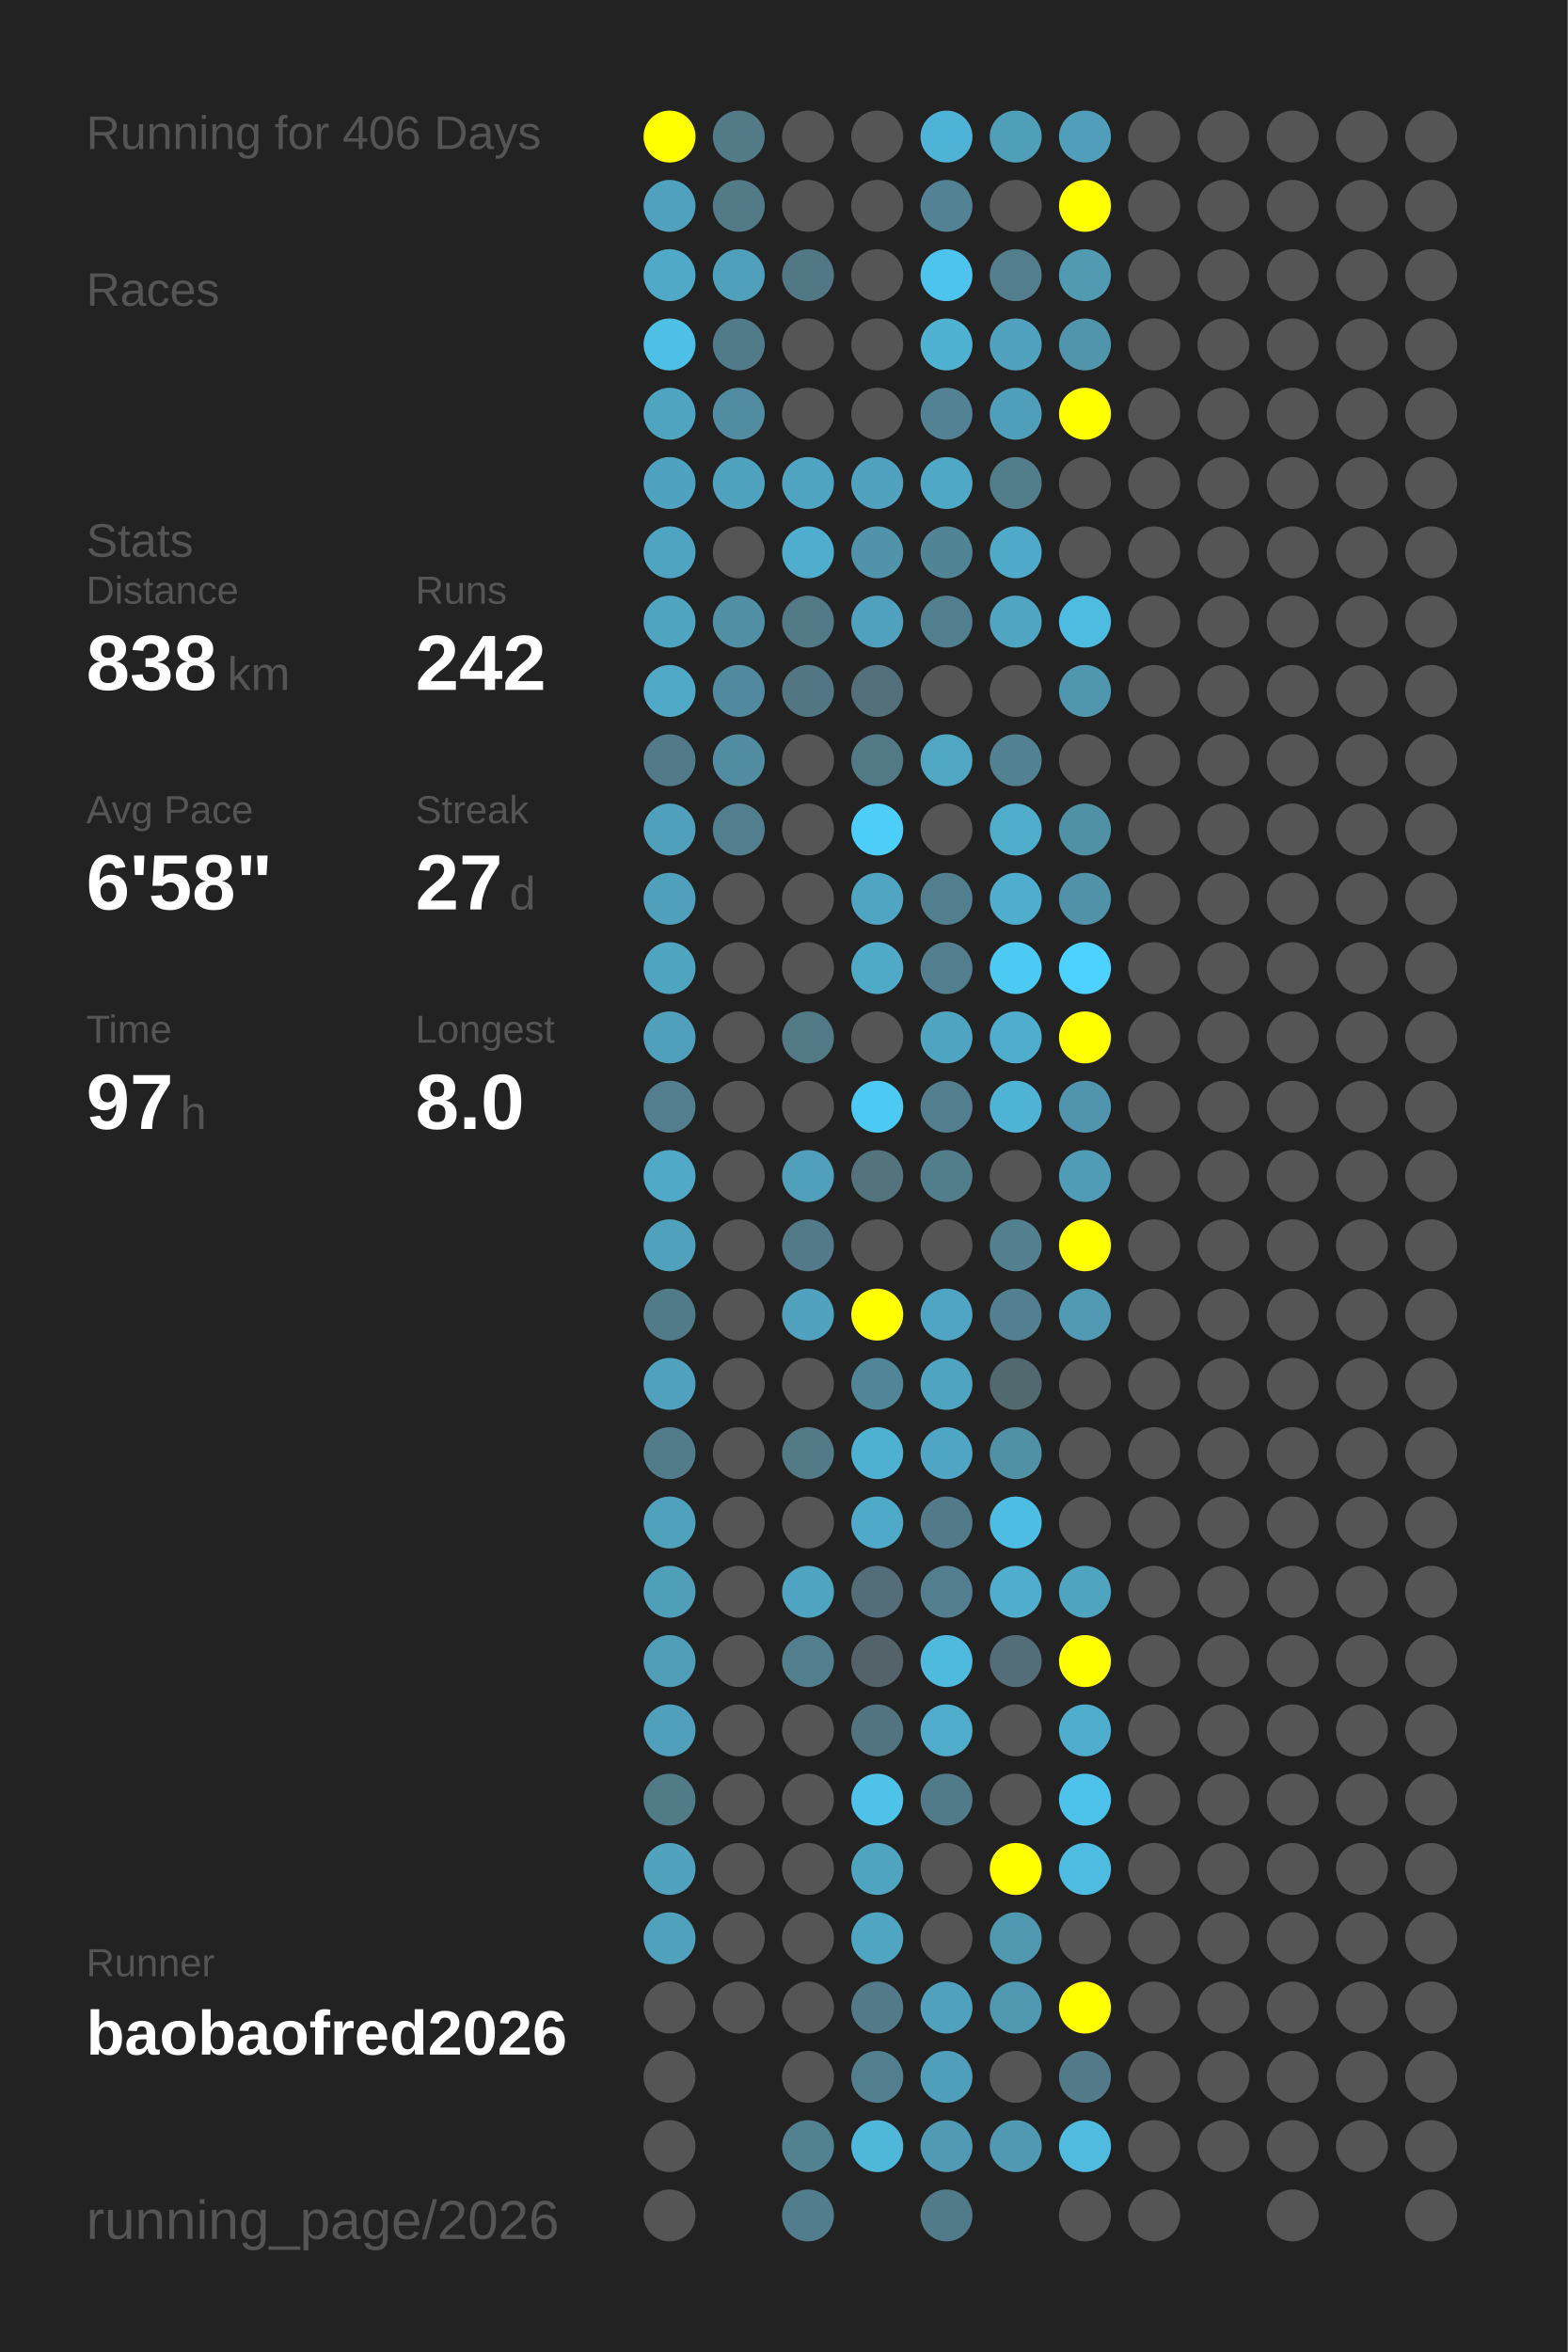
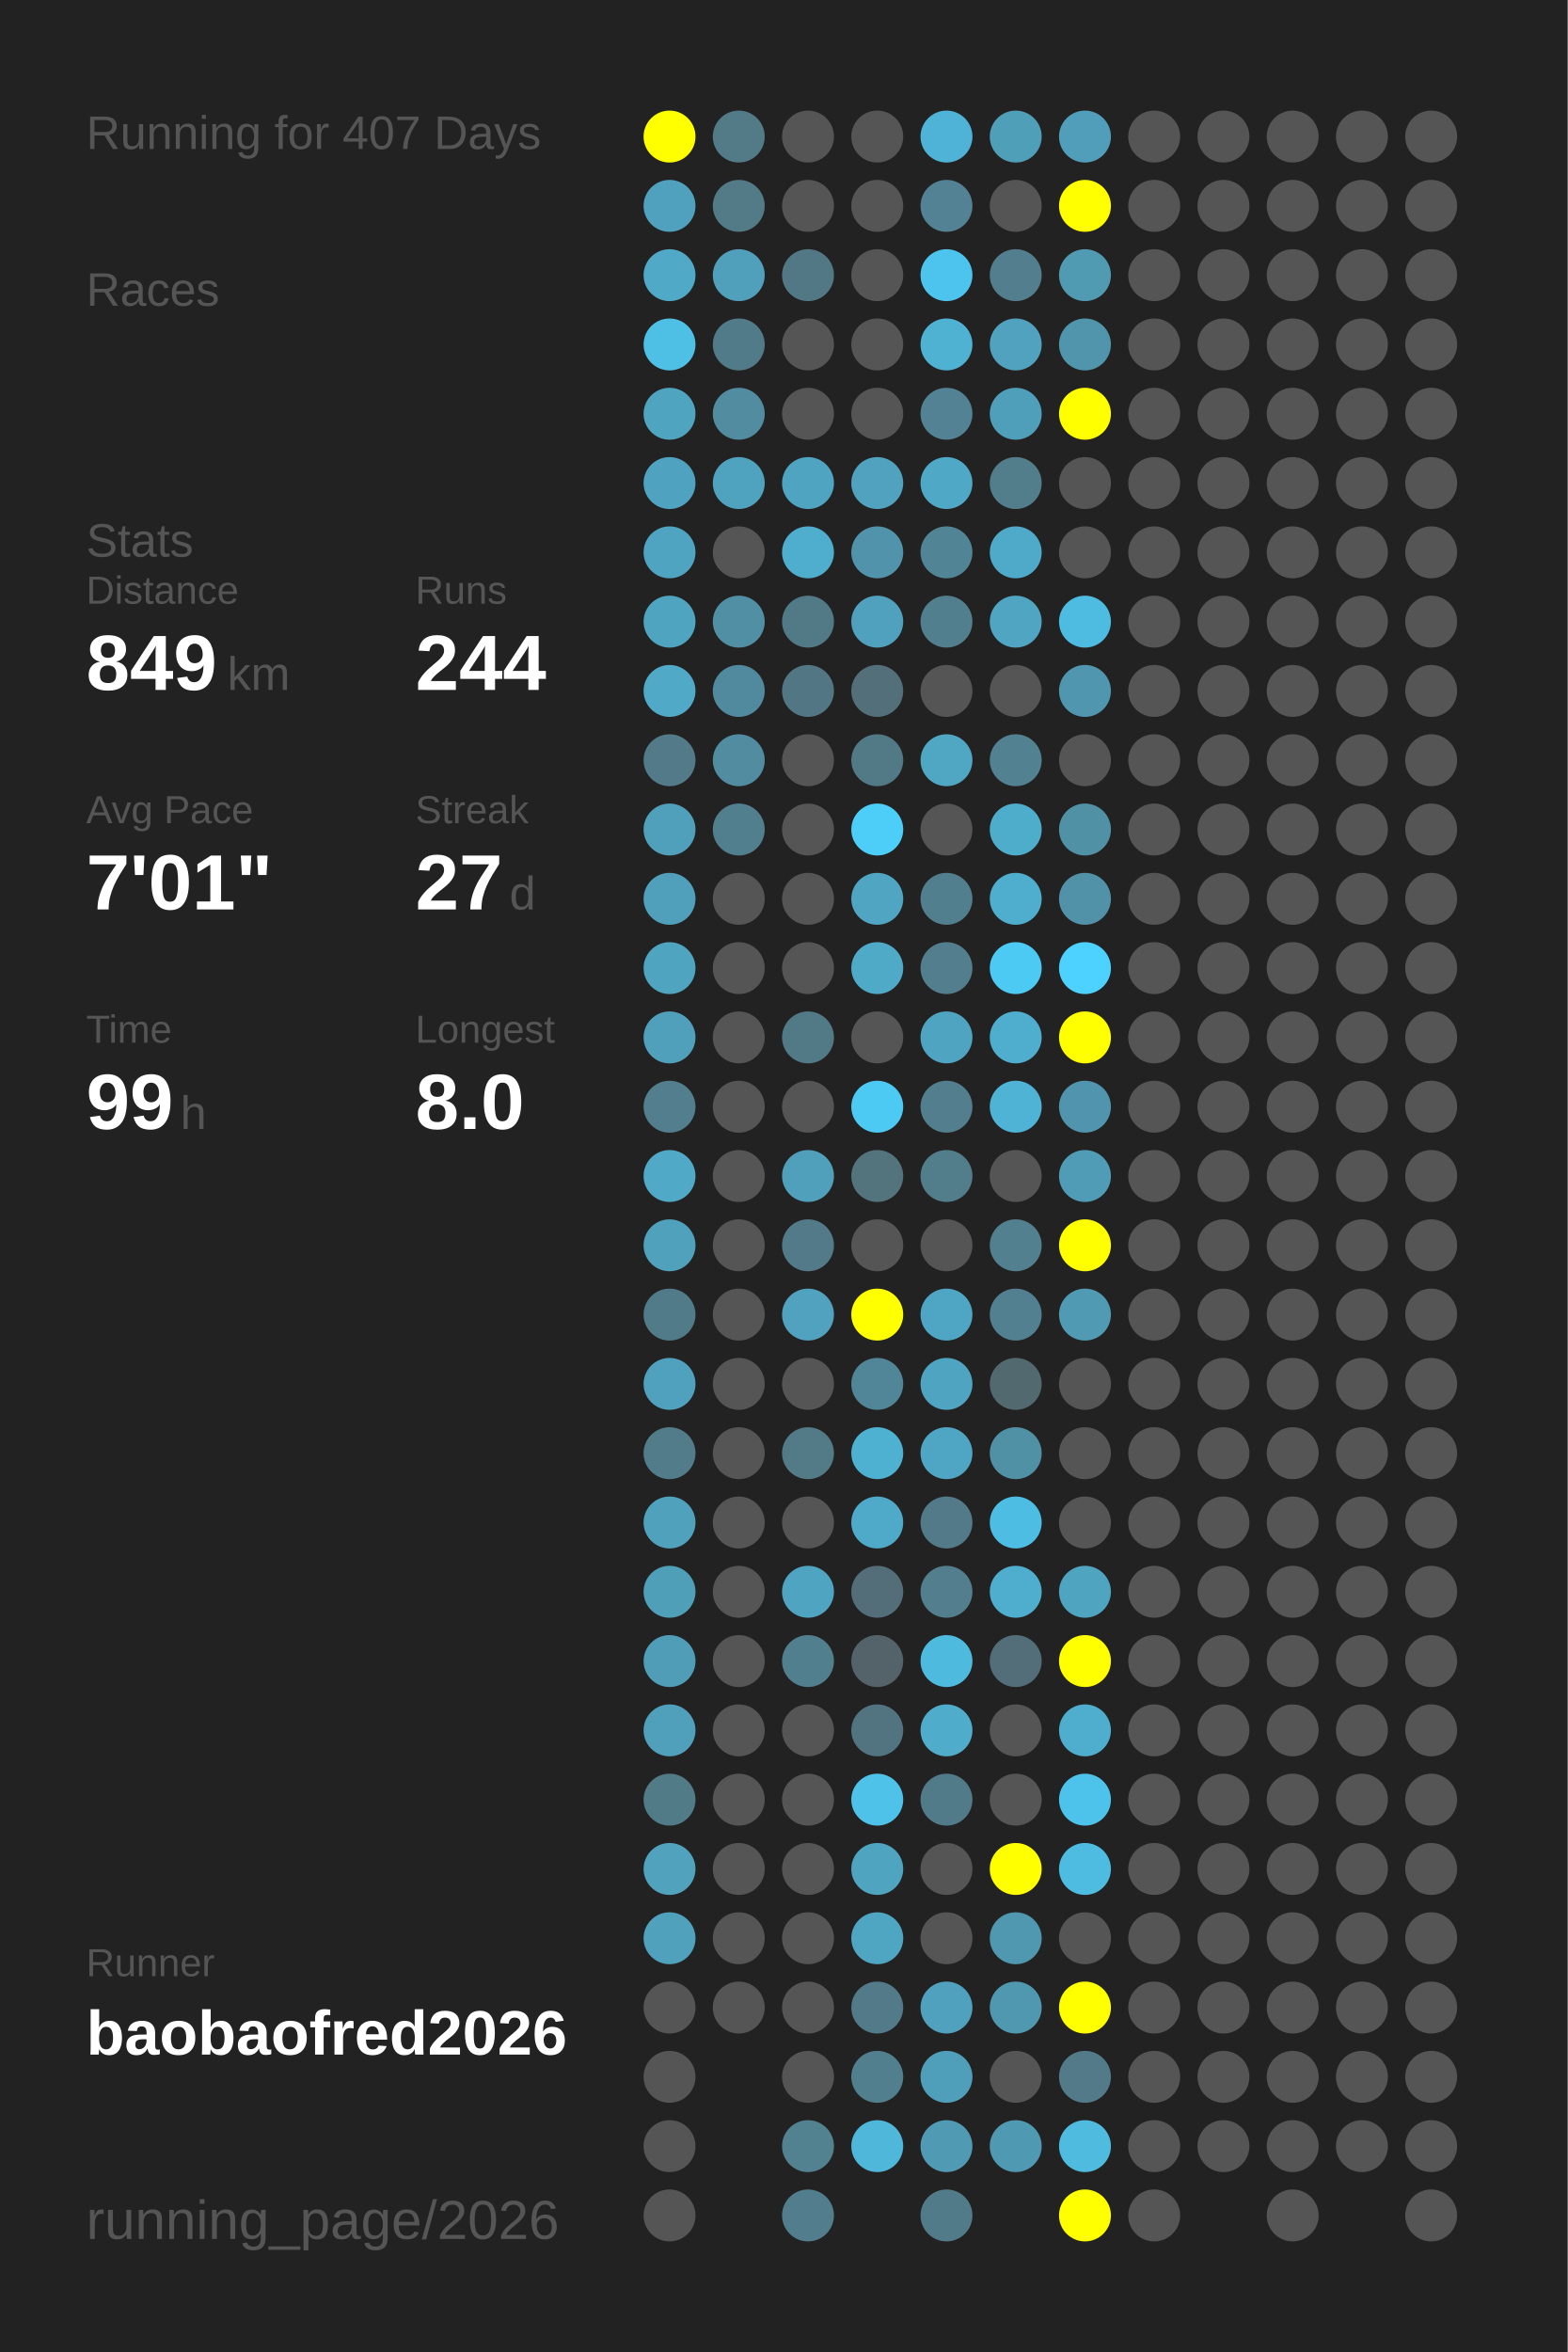
<svg xmlns="http://www.w3.org/2000/svg" baseProfile="full" height="300mm" version="1.1" viewBox="0,0,200,300" width="200mm">
  <defs />
  <rect fill="#222222" height="300" width="200" x="0" y="0" />
-   <text fill="#555555" style="font-size:6px; font-family:Arial;" x="11" y="19">Running for 406 Days</text>
+   <text fill="#555555" style="font-size:6px; font-family:Arial;" x="11" y="19">Running for 407 Days</text>
  <text fill="#555555" style="font-size:6px; font-family:Arial;" x="11" y="39">Races</text>
  <text fill="#555555" style="font-size:6px; font-family:Arial;" x="11" y="71">Stats</text>
  <text fill="#555555" style="font-size:5px; font-family:Arial;" x="11" y="77">Distance</text>
-   <text fill="#FFFFFF" style="font-size:10px; font-family:Arial; font-weight:bold;" x="11" y="88">838</text>
+   <text fill="#FFFFFF" style="font-size:10px; font-family:Arial; font-weight:bold;" x="11" y="88">849</text>
  <text fill="#555555" style="font-size:6px; font-family:Arial;" x="29" y="88">km</text>
  <text fill="#555555" style="font-size:5px; font-family:Arial;" x="53" y="77">Runs</text>
-   <text fill="#FFFFFF" style="font-size:10px; font-family:Arial; font-weight:bold;" x="53" y="88">242</text>
+   <text fill="#FFFFFF" style="font-size:10px; font-family:Arial; font-weight:bold;" x="53" y="88">244</text>
  <text fill="#555555" style="font-size:5px; font-family:Arial;" x="11" y="105">Avg Pace</text>
-   <text fill="#FFFFFF" style="font-size:10px; font-family:Arial; font-weight:bold;" x="11" y="116">6'58"</text>
+   <text fill="#FFFFFF" style="font-size:10px; font-family:Arial; font-weight:bold;" x="11" y="116">7'01"</text>
  <text fill="#555555" style="font-size:5px; font-family:Arial;" x="53" y="105">Streak</text>
  <text fill="#FFFFFF" style="font-size:10px; font-family:Arial; font-weight:bold;" x="53" y="116">27</text>
  <text fill="#555555" style="font-size:6px; font-family:Arial;" x="65" y="116">d</text>
  <text fill="#555555" style="font-size:5px; font-family:Arial;" x="11" y="133">Time</text>
-   <text fill="#FFFFFF" style="font-size:10px; font-family:Arial; font-weight:bold;" x="11" y="144">97</text>
+   <text fill="#FFFFFF" style="font-size:10px; font-family:Arial; font-weight:bold;" x="11" y="144">99</text>
  <text fill="#555555" style="font-size:6px; font-family:Arial;" x="23" y="144">h</text>
  <text fill="#555555" style="font-size:5px; font-family:Arial;" x="53" y="133">Longest</text>
  <text fill="#FFFFFF" style="font-size:10px; font-family:Arial; font-weight:bold;" x="53" y="144">8.0</text>
  <text fill="#555555" style="font-size:5px; font-family:Arial;" x="11" y="252.065">Runner</text>
  <text fill="#FFFFFF" style="font-size:8px; font-family:Arial; font-weight:bold;" x="11" y="262.065">baobaofred2026</text>
  <text fill="#555555" style="font-size:7px; font-family:Arial;" x="11" y="285.581">running_page/2026</text>
  <circle cx="85.417" cy="17.419" fill="#FFFF00" r="3.312" />
  <circle cx="85.417" cy="26.258" fill="#50a1bd" r="3.312" />
  <circle cx="85.417" cy="35.097" fill="#4fa9c7" r="3.312" />
  <circle cx="85.417" cy="43.935" fill="#4ebfe5" r="3.312" />
  <circle cx="85.417" cy="52.774" fill="#4fa4c0" r="3.312" />
  <circle cx="85.417" cy="61.613" fill="#4fa3c0" r="3.312" />
  <circle cx="85.417" cy="70.452" fill="#4fa5c1" r="3.312" />
  <circle cx="85.417" cy="79.29" fill="#4fa4c0" r="3.312" />
  <circle cx="85.417" cy="88.129" fill="#4fa9c7" r="3.312" />
  <circle cx="85.417" cy="96.968" fill="#527a88" r="3.312" />
  <circle cx="85.417" cy="105.806" fill="#50a0bb" r="3.312" />
  <circle cx="85.417" cy="114.645" fill="#50a0bb" r="3.312" />
  <circle cx="85.417" cy="123.484" fill="#4fa4c0" r="3.312" />
  <circle cx="85.417" cy="132.323" fill="#50a0bc" r="3.312" />
  <circle cx="85.417" cy="141.161" fill="#527e8d" r="3.312" />
  <circle cx="85.417" cy="150" fill="#4fa9c7" r="3.312" />
  <circle cx="85.417" cy="158.839" fill="#50a1bc" r="3.312" />
  <circle cx="85.417" cy="167.677" fill="#527b89" r="3.312" />
  <circle cx="85.417" cy="176.516" fill="#50a1bd" r="3.312" />
  <circle cx="85.417" cy="185.355" fill="#527c8a" r="3.312" />
  <circle cx="85.417" cy="194.194" fill="#50a1bc" r="3.312" />
  <circle cx="85.417" cy="203.032" fill="#509fb9" r="3.312" />
  <circle cx="85.417" cy="211.871" fill="#509db7" r="3.312" />
  <circle cx="85.417" cy="220.71" fill="#50a0bb" r="3.312" />
  <circle cx="85.417" cy="229.548" fill="#527b88" r="3.312" />
  <circle cx="85.417" cy="238.387" fill="#50a2bd" r="3.312" />
  <circle cx="85.417" cy="247.226" fill="#50a1bc" r="3.312" />
  <circle cx="85.417" cy="256.065" fill="#555555" r="3.312" />
  <circle cx="85.417" cy="264.903" fill="#555555" r="3.312" />
  <circle cx="85.417" cy="273.742" fill="#555555" r="3.312" />
  <circle cx="85.417" cy="282.581" fill="#555555" r="3.312" />
  <circle cx="94.25" cy="17.419" fill="#527a87" r="3.312" />
  <circle cx="94.25" cy="26.258" fill="#527a87" r="3.312" />
  <circle cx="94.25" cy="35.097" fill="#50a0bc" r="3.312" />
  <circle cx="94.25" cy="43.935" fill="#527b89" r="3.312" />
  <circle cx="94.25" cy="52.774" fill="#518ca0" r="3.312" />
  <circle cx="94.25" cy="61.613" fill="#4fa3bf" r="3.312" />
  <circle cx="94.25" cy="70.452" fill="#555555" r="3.312" />
  <circle cx="94.25" cy="79.29" fill="#518fa4" r="3.312" />
  <circle cx="94.25" cy="88.129" fill="#518a9e" r="3.312" />
  <circle cx="94.25" cy="96.968" fill="#518ca0" r="3.312" />
  <circle cx="94.25" cy="105.806" fill="#527f8e" r="3.312" />
  <circle cx="94.25" cy="114.645" fill="#555555" r="3.312" />
  <circle cx="94.25" cy="123.484" fill="#555555" r="3.312" />
  <circle cx="94.25" cy="132.323" fill="#555555" r="3.312" />
  <circle cx="94.25" cy="141.161" fill="#555555" r="3.312" />
  <circle cx="94.25" cy="150" fill="#555555" r="3.312" />
  <circle cx="94.25" cy="158.839" fill="#555555" r="3.312" />
  <circle cx="94.25" cy="167.677" fill="#555555" r="3.312" />
  <circle cx="94.25" cy="176.516" fill="#555555" r="3.312" />
  <circle cx="94.25" cy="185.355" fill="#555555" r="3.312" />
  <circle cx="94.25" cy="194.194" fill="#555555" r="3.312" />
  <circle cx="94.25" cy="203.032" fill="#555555" r="3.312" />
  <circle cx="94.25" cy="211.871" fill="#555555" r="3.312" />
  <circle cx="94.25" cy="220.71" fill="#555555" r="3.312" />
  <circle cx="94.25" cy="229.548" fill="#555555" r="3.312" />
  <circle cx="94.25" cy="238.387" fill="#555555" r="3.312" />
  <circle cx="94.25" cy="247.226" fill="#555555" r="3.312" />
  <circle cx="94.25" cy="256.065" fill="#555555" r="3.312" />
  <circle cx="103.083" cy="17.419" fill="#555555" r="3.312" />
  <circle cx="103.083" cy="26.258" fill="#555555" r="3.312" />
  <circle cx="103.083" cy="35.097" fill="#527885" r="3.312" />
  <circle cx="103.083" cy="43.935" fill="#555555" r="3.312" />
  <circle cx="103.083" cy="52.774" fill="#555555" r="3.312" />
  <circle cx="103.083" cy="61.613" fill="#4fa4c1" r="3.312" />
  <circle cx="103.083" cy="70.452" fill="#4faece" r="3.312" />
  <circle cx="103.083" cy="79.29" fill="#527986" r="3.312" />
  <circle cx="103.083" cy="88.129" fill="#527683" r="3.312" />
  <circle cx="103.083" cy="96.968" fill="#555555" r="3.312" />
  <circle cx="103.083" cy="105.806" fill="#555555" r="3.312" />
  <circle cx="103.083" cy="114.645" fill="#555555" r="3.312" />
  <circle cx="103.083" cy="123.484" fill="#555555" r="3.312" />
  <circle cx="103.083" cy="132.323" fill="#527986" r="3.312" />
  <circle cx="103.083" cy="141.161" fill="#555555" r="3.312" />
  <circle cx="103.083" cy="150" fill="#50a0bb" r="3.312" />
  <circle cx="103.083" cy="158.839" fill="#527a88" r="3.312" />
  <circle cx="103.083" cy="167.677" fill="#50a2be" r="3.312" />
  <circle cx="103.083" cy="176.516" fill="#555555" r="3.312" />
  <circle cx="103.083" cy="185.355" fill="#527a87" r="3.312" />
  <circle cx="103.083" cy="194.194" fill="#555555" r="3.312" />
  <circle cx="103.083" cy="203.032" fill="#4fa5c1" r="3.312" />
  <circle cx="103.083" cy="211.871" fill="#527f8e" r="3.312" />
  <circle cx="103.083" cy="220.71" fill="#555555" r="3.312" />
  <circle cx="103.083" cy="229.548" fill="#555555" r="3.312" />
  <circle cx="103.083" cy="238.387" fill="#555555" r="3.312" />
  <circle cx="103.083" cy="247.226" fill="#555555" r="3.312" />
  <circle cx="103.083" cy="256.065" fill="#555555" r="3.312" />
  <circle cx="103.083" cy="264.903" fill="#555555" r="3.312" />
  <circle cx="103.083" cy="273.742" fill="#528190" r="3.312" />
  <circle cx="103.083" cy="282.581" fill="#527d8c" r="3.312" />
  <circle cx="111.917" cy="17.419" fill="#555555" r="3.312" />
  <circle cx="111.917" cy="26.258" fill="#555555" r="3.312" />
  <circle cx="111.917" cy="35.097" fill="#555555" r="3.312" />
  <circle cx="111.917" cy="43.935" fill="#555555" r="3.312" />
  <circle cx="111.917" cy="52.774" fill="#555555" r="3.312" />
  <circle cx="111.917" cy="61.613" fill="#50a2be" r="3.312" />
  <circle cx="111.917" cy="70.452" fill="#5093aa" r="3.312" />
  <circle cx="111.917" cy="79.29" fill="#50a1bd" r="3.312" />
  <circle cx="111.917" cy="88.129" fill="#53707a" r="3.312" />
  <circle cx="111.917" cy="96.968" fill="#527986" r="3.312" />
  <circle cx="111.917" cy="105.806" fill="#4dcef9" r="3.312" />
  <circle cx="111.917" cy="114.645" fill="#4fa5c2" r="3.312" />
  <circle cx="111.917" cy="123.484" fill="#4faac8" r="3.312" />
  <circle cx="111.917" cy="132.323" fill="#555555" r="3.312" />
  <circle cx="111.917" cy="141.161" fill="#4dcaf4" r="3.312" />
  <circle cx="111.917" cy="150" fill="#53737d" r="3.312" />
  <circle cx="111.917" cy="158.839" fill="#555555" r="3.312" />
  <circle cx="111.917" cy="167.677" fill="#FFFF00" r="3.312" />
  <circle cx="111.917" cy="176.516" fill="#518698" r="3.312" />
  <circle cx="111.917" cy="185.355" fill="#4fb1d2" r="3.312" />
  <circle cx="111.917" cy="194.194" fill="#4faac9" r="3.312" />
  <circle cx="111.917" cy="203.032" fill="#536e78" r="3.312" />
  <circle cx="111.917" cy="211.871" fill="#546369" r="3.312" />
  <circle cx="111.917" cy="220.71" fill="#527480" r="3.312" />
  <circle cx="111.917" cy="229.548" fill="#4ec2e9" r="3.312" />
  <circle cx="111.917" cy="238.387" fill="#4fa4c0" r="3.312" />
  <circle cx="111.917" cy="247.226" fill="#4fa6c3" r="3.312" />
  <circle cx="111.917" cy="256.065" fill="#527a88" r="3.312" />
  <circle cx="111.917" cy="264.903" fill="#527f8e" r="3.312" />
  <circle cx="111.917" cy="273.742" fill="#4eb7da" r="3.312" />
  <circle cx="120.75" cy="17.419" fill="#4eb3d6" r="3.312" />
  <circle cx="120.75" cy="26.258" fill="#528293" r="3.312" />
  <circle cx="120.75" cy="35.097" fill="#4dc4ed" r="3.312" />
  <circle cx="120.75" cy="43.935" fill="#4fb2d3" r="3.312" />
  <circle cx="120.75" cy="52.774" fill="#528293" r="3.312" />
  <circle cx="120.75" cy="61.613" fill="#4fa8c5" r="3.312" />
  <circle cx="120.75" cy="70.452" fill="#518596" r="3.312" />
  <circle cx="120.75" cy="79.29" fill="#527f8e" r="3.312" />
  <circle cx="120.75" cy="88.129" fill="#555555" r="3.312" />
  <circle cx="120.75" cy="96.968" fill="#4fa7c4" r="3.312" />
  <circle cx="120.75" cy="105.806" fill="#555555" r="3.312" />
  <circle cx="120.75" cy="114.645" fill="#527f8e" r="3.312" />
  <circle cx="120.75" cy="123.484" fill="#527e8d" r="3.312" />
  <circle cx="120.75" cy="132.323" fill="#4fa5c1" r="3.312" />
  <circle cx="120.75" cy="141.161" fill="#527e8d" r="3.312" />
  <circle cx="120.75" cy="150" fill="#527e8c" r="3.312" />
  <circle cx="120.75" cy="158.839" fill="#555555" r="3.312" />
  <circle cx="120.75" cy="167.677" fill="#4fa6c4" r="3.312" />
  <circle cx="120.75" cy="176.516" fill="#4fa4c1" r="3.312" />
  <circle cx="120.75" cy="185.355" fill="#4fa6c4" r="3.312" />
  <circle cx="120.75" cy="194.194" fill="#527a88" r="3.312" />
  <circle cx="120.75" cy="203.032" fill="#527e8d" r="3.312" />
  <circle cx="120.75" cy="211.871" fill="#4ebade" r="3.312" />
  <circle cx="120.75" cy="220.71" fill="#4faccb" r="3.312" />
  <circle cx="120.75" cy="229.548" fill="#527b89" r="3.312" />
  <circle cx="120.75" cy="238.387" fill="#555555" r="3.312" />
  <circle cx="120.75" cy="247.226" fill="#555555" r="3.312" />
  <circle cx="120.75" cy="256.065" fill="#50a1bd" r="3.312" />
  <circle cx="120.75" cy="264.903" fill="#509fba" r="3.312" />
  <circle cx="120.75" cy="273.742" fill="#509ab3" r="3.312" />
  <circle cx="120.75" cy="282.581" fill="#527b89" r="3.312" />
  <circle cx="129.583" cy="17.419" fill="#509fb9" r="3.312" />
  <circle cx="129.583" cy="26.258" fill="#555555" r="3.312" />
  <circle cx="129.583" cy="35.097" fill="#527e8d" r="3.312" />
  <circle cx="129.583" cy="43.935" fill="#50a2be" r="3.312" />
  <circle cx="129.583" cy="52.774" fill="#509fba" r="3.312" />
  <circle cx="129.583" cy="61.613" fill="#527d8b" r="3.312" />
  <circle cx="129.583" cy="70.452" fill="#4faac9" r="3.312" />
  <circle cx="129.583" cy="79.29" fill="#4fa5c2" r="3.312" />
  <circle cx="129.583" cy="88.129" fill="#555555" r="3.312" />
  <circle cx="129.583" cy="96.968" fill="#528191" r="3.312" />
  <circle cx="129.583" cy="105.806" fill="#4fadcc" r="3.312" />
  <circle cx="129.583" cy="114.645" fill="#4fadcd" r="3.312" />
  <circle cx="129.583" cy="123.484" fill="#4dcaf4" r="3.312" />
  <circle cx="129.583" cy="132.323" fill="#4fadcd" r="3.312" />
  <circle cx="129.583" cy="141.161" fill="#4eb3d5" r="3.312" />
  <circle cx="129.583" cy="150" fill="#555555" r="3.312" />
  <circle cx="129.583" cy="158.839" fill="#52808f" r="3.312" />
  <circle cx="129.583" cy="167.677" fill="#528090" r="3.312" />
  <circle cx="129.583" cy="176.516" fill="#536970" r="3.312" />
  <circle cx="129.583" cy="185.355" fill="#5191a6" r="3.312" />
  <circle cx="129.583" cy="194.194" fill="#4ebde3" r="3.312" />
  <circle cx="129.583" cy="203.032" fill="#4faece" r="3.312" />
  <circle cx="129.583" cy="211.871" fill="#536e78" r="3.312" />
  <circle cx="129.583" cy="220.71" fill="#555555" r="3.312" />
  <circle cx="129.583" cy="229.548" fill="#555555" r="3.312" />
  <circle cx="129.583" cy="238.387" fill="#FFFF00" r="3.312" />
  <circle cx="129.583" cy="247.226" fill="#5098b0" r="3.312" />
  <circle cx="129.583" cy="256.065" fill="#5098b0" r="3.312" />
  <circle cx="129.583" cy="264.903" fill="#555555" r="3.312" />
  <circle cx="129.583" cy="273.742" fill="#5099b2" r="3.312" />
  <circle cx="138.417" cy="17.419" fill="#509eb9" r="3.312" />
  <circle cx="138.417" cy="26.258" fill="#FFFF00" r="3.312" />
  <circle cx="138.417" cy="35.097" fill="#509ab2" r="3.312" />
  <circle cx="138.417" cy="43.935" fill="#5095ac" r="3.312" />
  <circle cx="138.417" cy="52.774" fill="#FFFF00" r="3.312" />
  <circle cx="138.417" cy="61.613" fill="#555555" r="3.312" />
  <circle cx="138.417" cy="70.452" fill="#555555" r="3.312" />
  <circle cx="138.417" cy="79.29" fill="#4ebce1" r="3.312" />
  <circle cx="138.417" cy="88.129" fill="#5096ae" r="3.312" />
  <circle cx="138.417" cy="96.968" fill="#555555" r="3.312" />
  <circle cx="138.417" cy="105.806" fill="#5191a6" r="3.312" />
  <circle cx="138.417" cy="114.645" fill="#5192a8" r="3.312" />
  <circle cx="138.417" cy="123.484" fill="#4dd1fe" r="3.312" />
  <circle cx="138.417" cy="132.323" fill="#FFFF00" r="3.312" />
  <circle cx="138.417" cy="141.161" fill="#5095ad" r="3.312" />
  <circle cx="138.417" cy="150" fill="#509cb6" r="3.312" />
  <circle cx="138.417" cy="158.839" fill="#FFFF00" r="3.312" />
  <circle cx="138.417" cy="167.677" fill="#509ab4" r="3.312" />
  <circle cx="138.417" cy="176.516" fill="#555555" r="3.312" />
  <circle cx="138.417" cy="185.355" fill="#555555" r="3.312" />
  <circle cx="138.417" cy="194.194" fill="#555555" r="3.312" />
  <circle cx="138.417" cy="203.032" fill="#4fa4c0" r="3.312" />
  <circle cx="138.417" cy="211.871" fill="#FFFF00" r="3.312" />
  <circle cx="138.417" cy="220.71" fill="#4fadcd" r="3.312" />
  <circle cx="138.417" cy="229.548" fill="#4dc3eb" r="3.312" />
  <circle cx="138.417" cy="238.387" fill="#4ebce1" r="3.312" />
  <circle cx="138.417" cy="247.226" fill="#555555" r="3.312" />
  <circle cx="138.417" cy="256.065" fill="#FFFF00" r="3.312" />
  <circle cx="138.417" cy="264.903" fill="#527a88" r="3.312" />
  <circle cx="138.417" cy="273.742" fill="#4ebbdf" r="3.312" />
-   <circle cx="138.417" cy="282.581" fill="#555555" r="3.312" />
+   <circle cx="138.417" cy="282.581" fill="#FFFF00" r="3.312" />
  <circle cx="147.25" cy="17.419" fill="#555555" r="3.312" />
  <circle cx="147.25" cy="26.258" fill="#555555" r="3.312" />
  <circle cx="147.25" cy="35.097" fill="#555555" r="3.312" />
  <circle cx="147.25" cy="43.935" fill="#555555" r="3.312" />
  <circle cx="147.25" cy="52.774" fill="#555555" r="3.312" />
  <circle cx="147.25" cy="61.613" fill="#555555" r="3.312" />
  <circle cx="147.25" cy="70.452" fill="#555555" r="3.312" />
  <circle cx="147.25" cy="79.29" fill="#555555" r="3.312" />
  <circle cx="147.25" cy="88.129" fill="#555555" r="3.312" />
  <circle cx="147.25" cy="96.968" fill="#555555" r="3.312" />
  <circle cx="147.25" cy="105.806" fill="#555555" r="3.312" />
  <circle cx="147.25" cy="114.645" fill="#555555" r="3.312" />
  <circle cx="147.25" cy="123.484" fill="#555555" r="3.312" />
  <circle cx="147.25" cy="132.323" fill="#555555" r="3.312" />
  <circle cx="147.25" cy="141.161" fill="#555555" r="3.312" />
  <circle cx="147.25" cy="150" fill="#555555" r="3.312" />
  <circle cx="147.25" cy="158.839" fill="#555555" r="3.312" />
  <circle cx="147.25" cy="167.677" fill="#555555" r="3.312" />
  <circle cx="147.25" cy="176.516" fill="#555555" r="3.312" />
  <circle cx="147.25" cy="185.355" fill="#555555" r="3.312" />
  <circle cx="147.25" cy="194.194" fill="#555555" r="3.312" />
  <circle cx="147.25" cy="203.032" fill="#555555" r="3.312" />
  <circle cx="147.25" cy="211.871" fill="#555555" r="3.312" />
  <circle cx="147.25" cy="220.71" fill="#555555" r="3.312" />
  <circle cx="147.25" cy="229.548" fill="#555555" r="3.312" />
  <circle cx="147.25" cy="238.387" fill="#555555" r="3.312" />
  <circle cx="147.25" cy="247.226" fill="#555555" r="3.312" />
  <circle cx="147.25" cy="256.065" fill="#555555" r="3.312" />
  <circle cx="147.25" cy="264.903" fill="#555555" r="3.312" />
  <circle cx="147.25" cy="273.742" fill="#555555" r="3.312" />
  <circle cx="147.25" cy="282.581" fill="#555555" r="3.312" />
  <circle cx="156.083" cy="17.419" fill="#555555" r="3.312" />
  <circle cx="156.083" cy="26.258" fill="#555555" r="3.312" />
  <circle cx="156.083" cy="35.097" fill="#555555" r="3.312" />
  <circle cx="156.083" cy="43.935" fill="#555555" r="3.312" />
  <circle cx="156.083" cy="52.774" fill="#555555" r="3.312" />
  <circle cx="156.083" cy="61.613" fill="#555555" r="3.312" />
  <circle cx="156.083" cy="70.452" fill="#555555" r="3.312" />
  <circle cx="156.083" cy="79.29" fill="#555555" r="3.312" />
  <circle cx="156.083" cy="88.129" fill="#555555" r="3.312" />
  <circle cx="156.083" cy="96.968" fill="#555555" r="3.312" />
  <circle cx="156.083" cy="105.806" fill="#555555" r="3.312" />
  <circle cx="156.083" cy="114.645" fill="#555555" r="3.312" />
  <circle cx="156.083" cy="123.484" fill="#555555" r="3.312" />
  <circle cx="156.083" cy="132.323" fill="#555555" r="3.312" />
  <circle cx="156.083" cy="141.161" fill="#555555" r="3.312" />
  <circle cx="156.083" cy="150" fill="#555555" r="3.312" />
  <circle cx="156.083" cy="158.839" fill="#555555" r="3.312" />
  <circle cx="156.083" cy="167.677" fill="#555555" r="3.312" />
  <circle cx="156.083" cy="176.516" fill="#555555" r="3.312" />
  <circle cx="156.083" cy="185.355" fill="#555555" r="3.312" />
  <circle cx="156.083" cy="194.194" fill="#555555" r="3.312" />
  <circle cx="156.083" cy="203.032" fill="#555555" r="3.312" />
  <circle cx="156.083" cy="211.871" fill="#555555" r="3.312" />
  <circle cx="156.083" cy="220.71" fill="#555555" r="3.312" />
  <circle cx="156.083" cy="229.548" fill="#555555" r="3.312" />
  <circle cx="156.083" cy="238.387" fill="#555555" r="3.312" />
  <circle cx="156.083" cy="247.226" fill="#555555" r="3.312" />
  <circle cx="156.083" cy="256.065" fill="#555555" r="3.312" />
  <circle cx="156.083" cy="264.903" fill="#555555" r="3.312" />
  <circle cx="156.083" cy="273.742" fill="#555555" r="3.312" />
  <circle cx="164.917" cy="17.419" fill="#555555" r="3.312" />
  <circle cx="164.917" cy="26.258" fill="#555555" r="3.312" />
  <circle cx="164.917" cy="35.097" fill="#555555" r="3.312" />
  <circle cx="164.917" cy="43.935" fill="#555555" r="3.312" />
  <circle cx="164.917" cy="52.774" fill="#555555" r="3.312" />
  <circle cx="164.917" cy="61.613" fill="#555555" r="3.312" />
  <circle cx="164.917" cy="70.452" fill="#555555" r="3.312" />
  <circle cx="164.917" cy="79.29" fill="#555555" r="3.312" />
  <circle cx="164.917" cy="88.129" fill="#555555" r="3.312" />
  <circle cx="164.917" cy="96.968" fill="#555555" r="3.312" />
  <circle cx="164.917" cy="105.806" fill="#555555" r="3.312" />
  <circle cx="164.917" cy="114.645" fill="#555555" r="3.312" />
  <circle cx="164.917" cy="123.484" fill="#555555" r="3.312" />
  <circle cx="164.917" cy="132.323" fill="#555555" r="3.312" />
  <circle cx="164.917" cy="141.161" fill="#555555" r="3.312" />
  <circle cx="164.917" cy="150" fill="#555555" r="3.312" />
  <circle cx="164.917" cy="158.839" fill="#555555" r="3.312" />
  <circle cx="164.917" cy="167.677" fill="#555555" r="3.312" />
  <circle cx="164.917" cy="176.516" fill="#555555" r="3.312" />
  <circle cx="164.917" cy="185.355" fill="#555555" r="3.312" />
  <circle cx="164.917" cy="194.194" fill="#555555" r="3.312" />
  <circle cx="164.917" cy="203.032" fill="#555555" r="3.312" />
  <circle cx="164.917" cy="211.871" fill="#555555" r="3.312" />
  <circle cx="164.917" cy="220.71" fill="#555555" r="3.312" />
  <circle cx="164.917" cy="229.548" fill="#555555" r="3.312" />
  <circle cx="164.917" cy="238.387" fill="#555555" r="3.312" />
  <circle cx="164.917" cy="247.226" fill="#555555" r="3.312" />
  <circle cx="164.917" cy="256.065" fill="#555555" r="3.312" />
  <circle cx="164.917" cy="264.903" fill="#555555" r="3.312" />
  <circle cx="164.917" cy="273.742" fill="#555555" r="3.312" />
  <circle cx="164.917" cy="282.581" fill="#555555" r="3.312" />
  <circle cx="173.75" cy="17.419" fill="#555555" r="3.312" />
  <circle cx="173.75" cy="26.258" fill="#555555" r="3.312" />
  <circle cx="173.75" cy="35.097" fill="#555555" r="3.312" />
  <circle cx="173.75" cy="43.935" fill="#555555" r="3.312" />
  <circle cx="173.75" cy="52.774" fill="#555555" r="3.312" />
  <circle cx="173.75" cy="61.613" fill="#555555" r="3.312" />
  <circle cx="173.75" cy="70.452" fill="#555555" r="3.312" />
  <circle cx="173.75" cy="79.29" fill="#555555" r="3.312" />
  <circle cx="173.75" cy="88.129" fill="#555555" r="3.312" />
  <circle cx="173.75" cy="96.968" fill="#555555" r="3.312" />
  <circle cx="173.75" cy="105.806" fill="#555555" r="3.312" />
  <circle cx="173.75" cy="114.645" fill="#555555" r="3.312" />
  <circle cx="173.75" cy="123.484" fill="#555555" r="3.312" />
  <circle cx="173.75" cy="132.323" fill="#555555" r="3.312" />
  <circle cx="173.75" cy="141.161" fill="#555555" r="3.312" />
  <circle cx="173.75" cy="150" fill="#555555" r="3.312" />
  <circle cx="173.75" cy="158.839" fill="#555555" r="3.312" />
  <circle cx="173.75" cy="167.677" fill="#555555" r="3.312" />
  <circle cx="173.75" cy="176.516" fill="#555555" r="3.312" />
  <circle cx="173.75" cy="185.355" fill="#555555" r="3.312" />
  <circle cx="173.75" cy="194.194" fill="#555555" r="3.312" />
  <circle cx="173.75" cy="203.032" fill="#555555" r="3.312" />
  <circle cx="173.75" cy="211.871" fill="#555555" r="3.312" />
  <circle cx="173.75" cy="220.71" fill="#555555" r="3.312" />
  <circle cx="173.75" cy="229.548" fill="#555555" r="3.312" />
  <circle cx="173.75" cy="238.387" fill="#555555" r="3.312" />
  <circle cx="173.75" cy="247.226" fill="#555555" r="3.312" />
  <circle cx="173.75" cy="256.065" fill="#555555" r="3.312" />
  <circle cx="173.75" cy="264.903" fill="#555555" r="3.312" />
  <circle cx="173.75" cy="273.742" fill="#555555" r="3.312" />
  <circle cx="182.583" cy="17.419" fill="#555555" r="3.312" />
  <circle cx="182.583" cy="26.258" fill="#555555" r="3.312" />
  <circle cx="182.583" cy="35.097" fill="#555555" r="3.312" />
  <circle cx="182.583" cy="43.935" fill="#555555" r="3.312" />
  <circle cx="182.583" cy="52.774" fill="#555555" r="3.312" />
  <circle cx="182.583" cy="61.613" fill="#555555" r="3.312" />
  <circle cx="182.583" cy="70.452" fill="#555555" r="3.312" />
  <circle cx="182.583" cy="79.29" fill="#555555" r="3.312" />
  <circle cx="182.583" cy="88.129" fill="#555555" r="3.312" />
  <circle cx="182.583" cy="96.968" fill="#555555" r="3.312" />
  <circle cx="182.583" cy="105.806" fill="#555555" r="3.312" />
  <circle cx="182.583" cy="114.645" fill="#555555" r="3.312" />
  <circle cx="182.583" cy="123.484" fill="#555555" r="3.312" />
  <circle cx="182.583" cy="132.323" fill="#555555" r="3.312" />
  <circle cx="182.583" cy="141.161" fill="#555555" r="3.312" />
  <circle cx="182.583" cy="150" fill="#555555" r="3.312" />
  <circle cx="182.583" cy="158.839" fill="#555555" r="3.312" />
  <circle cx="182.583" cy="167.677" fill="#555555" r="3.312" />
  <circle cx="182.583" cy="176.516" fill="#555555" r="3.312" />
  <circle cx="182.583" cy="185.355" fill="#555555" r="3.312" />
  <circle cx="182.583" cy="194.194" fill="#555555" r="3.312" />
  <circle cx="182.583" cy="203.032" fill="#555555" r="3.312" />
  <circle cx="182.583" cy="211.871" fill="#555555" r="3.312" />
  <circle cx="182.583" cy="220.71" fill="#555555" r="3.312" />
  <circle cx="182.583" cy="229.548" fill="#555555" r="3.312" />
  <circle cx="182.583" cy="238.387" fill="#555555" r="3.312" />
  <circle cx="182.583" cy="247.226" fill="#555555" r="3.312" />
  <circle cx="182.583" cy="256.065" fill="#555555" r="3.312" />
  <circle cx="182.583" cy="264.903" fill="#555555" r="3.312" />
  <circle cx="182.583" cy="273.742" fill="#555555" r="3.312" />
  <circle cx="182.583" cy="282.581" fill="#555555" r="3.312" />
</svg>
